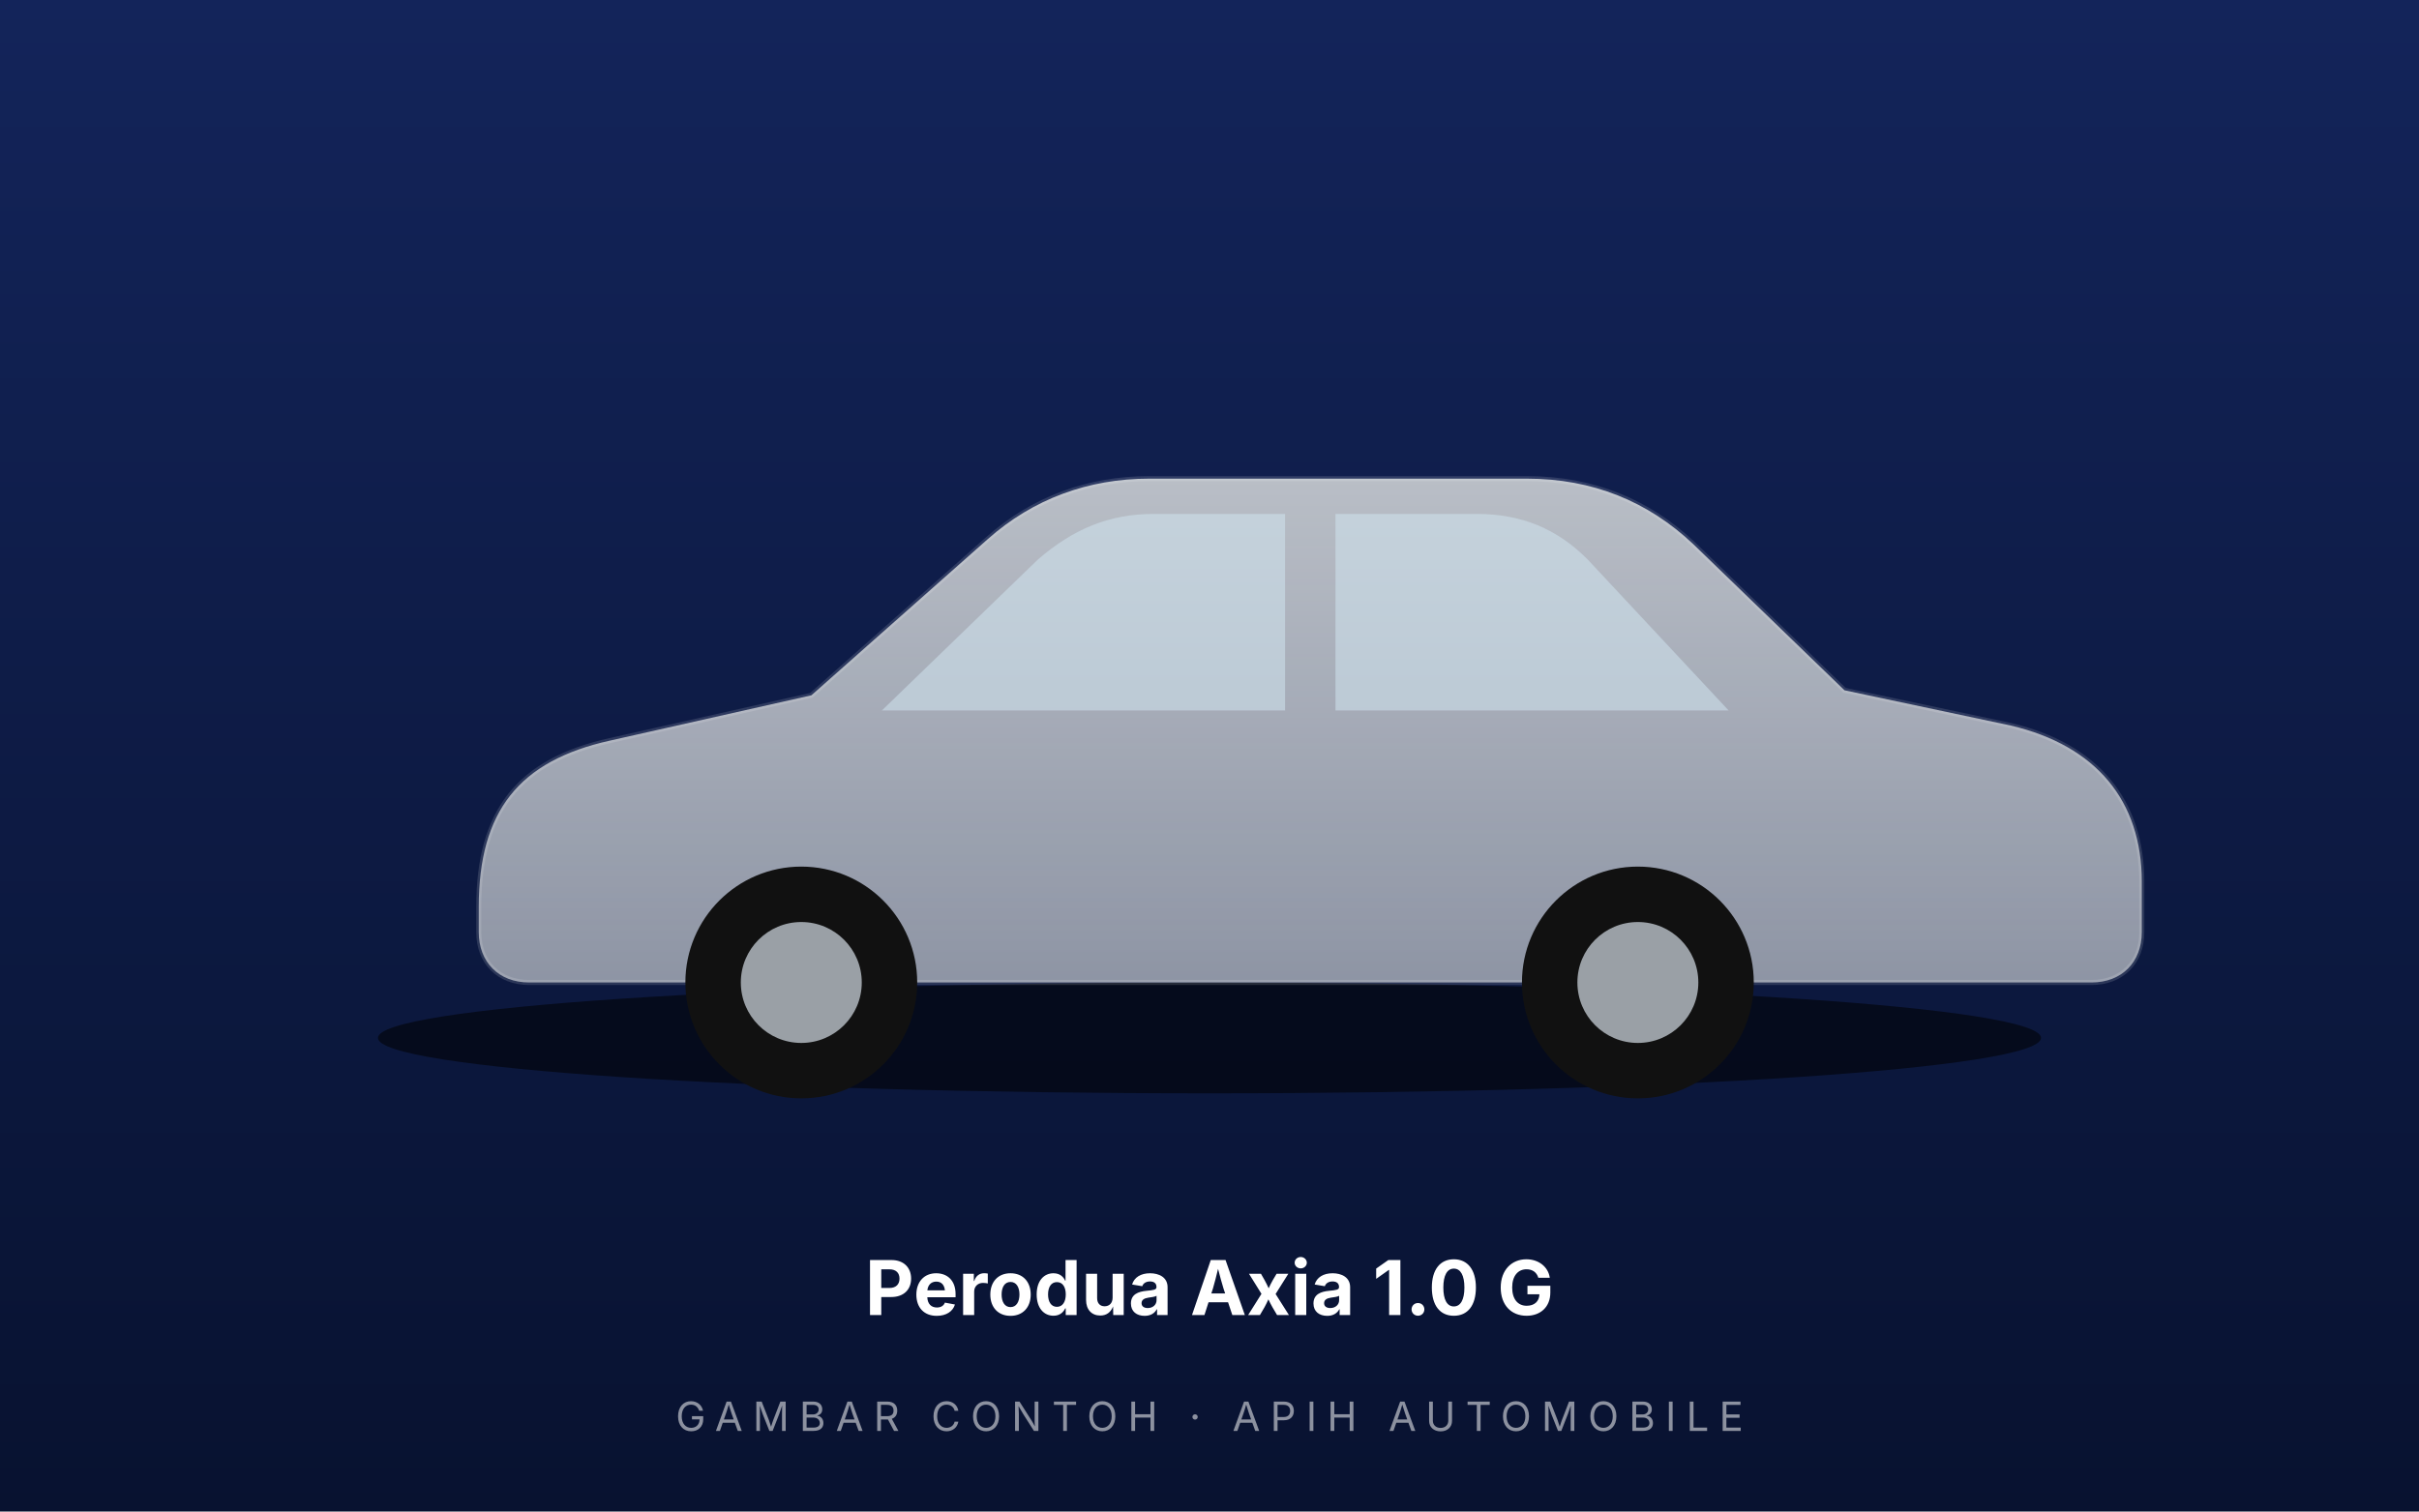
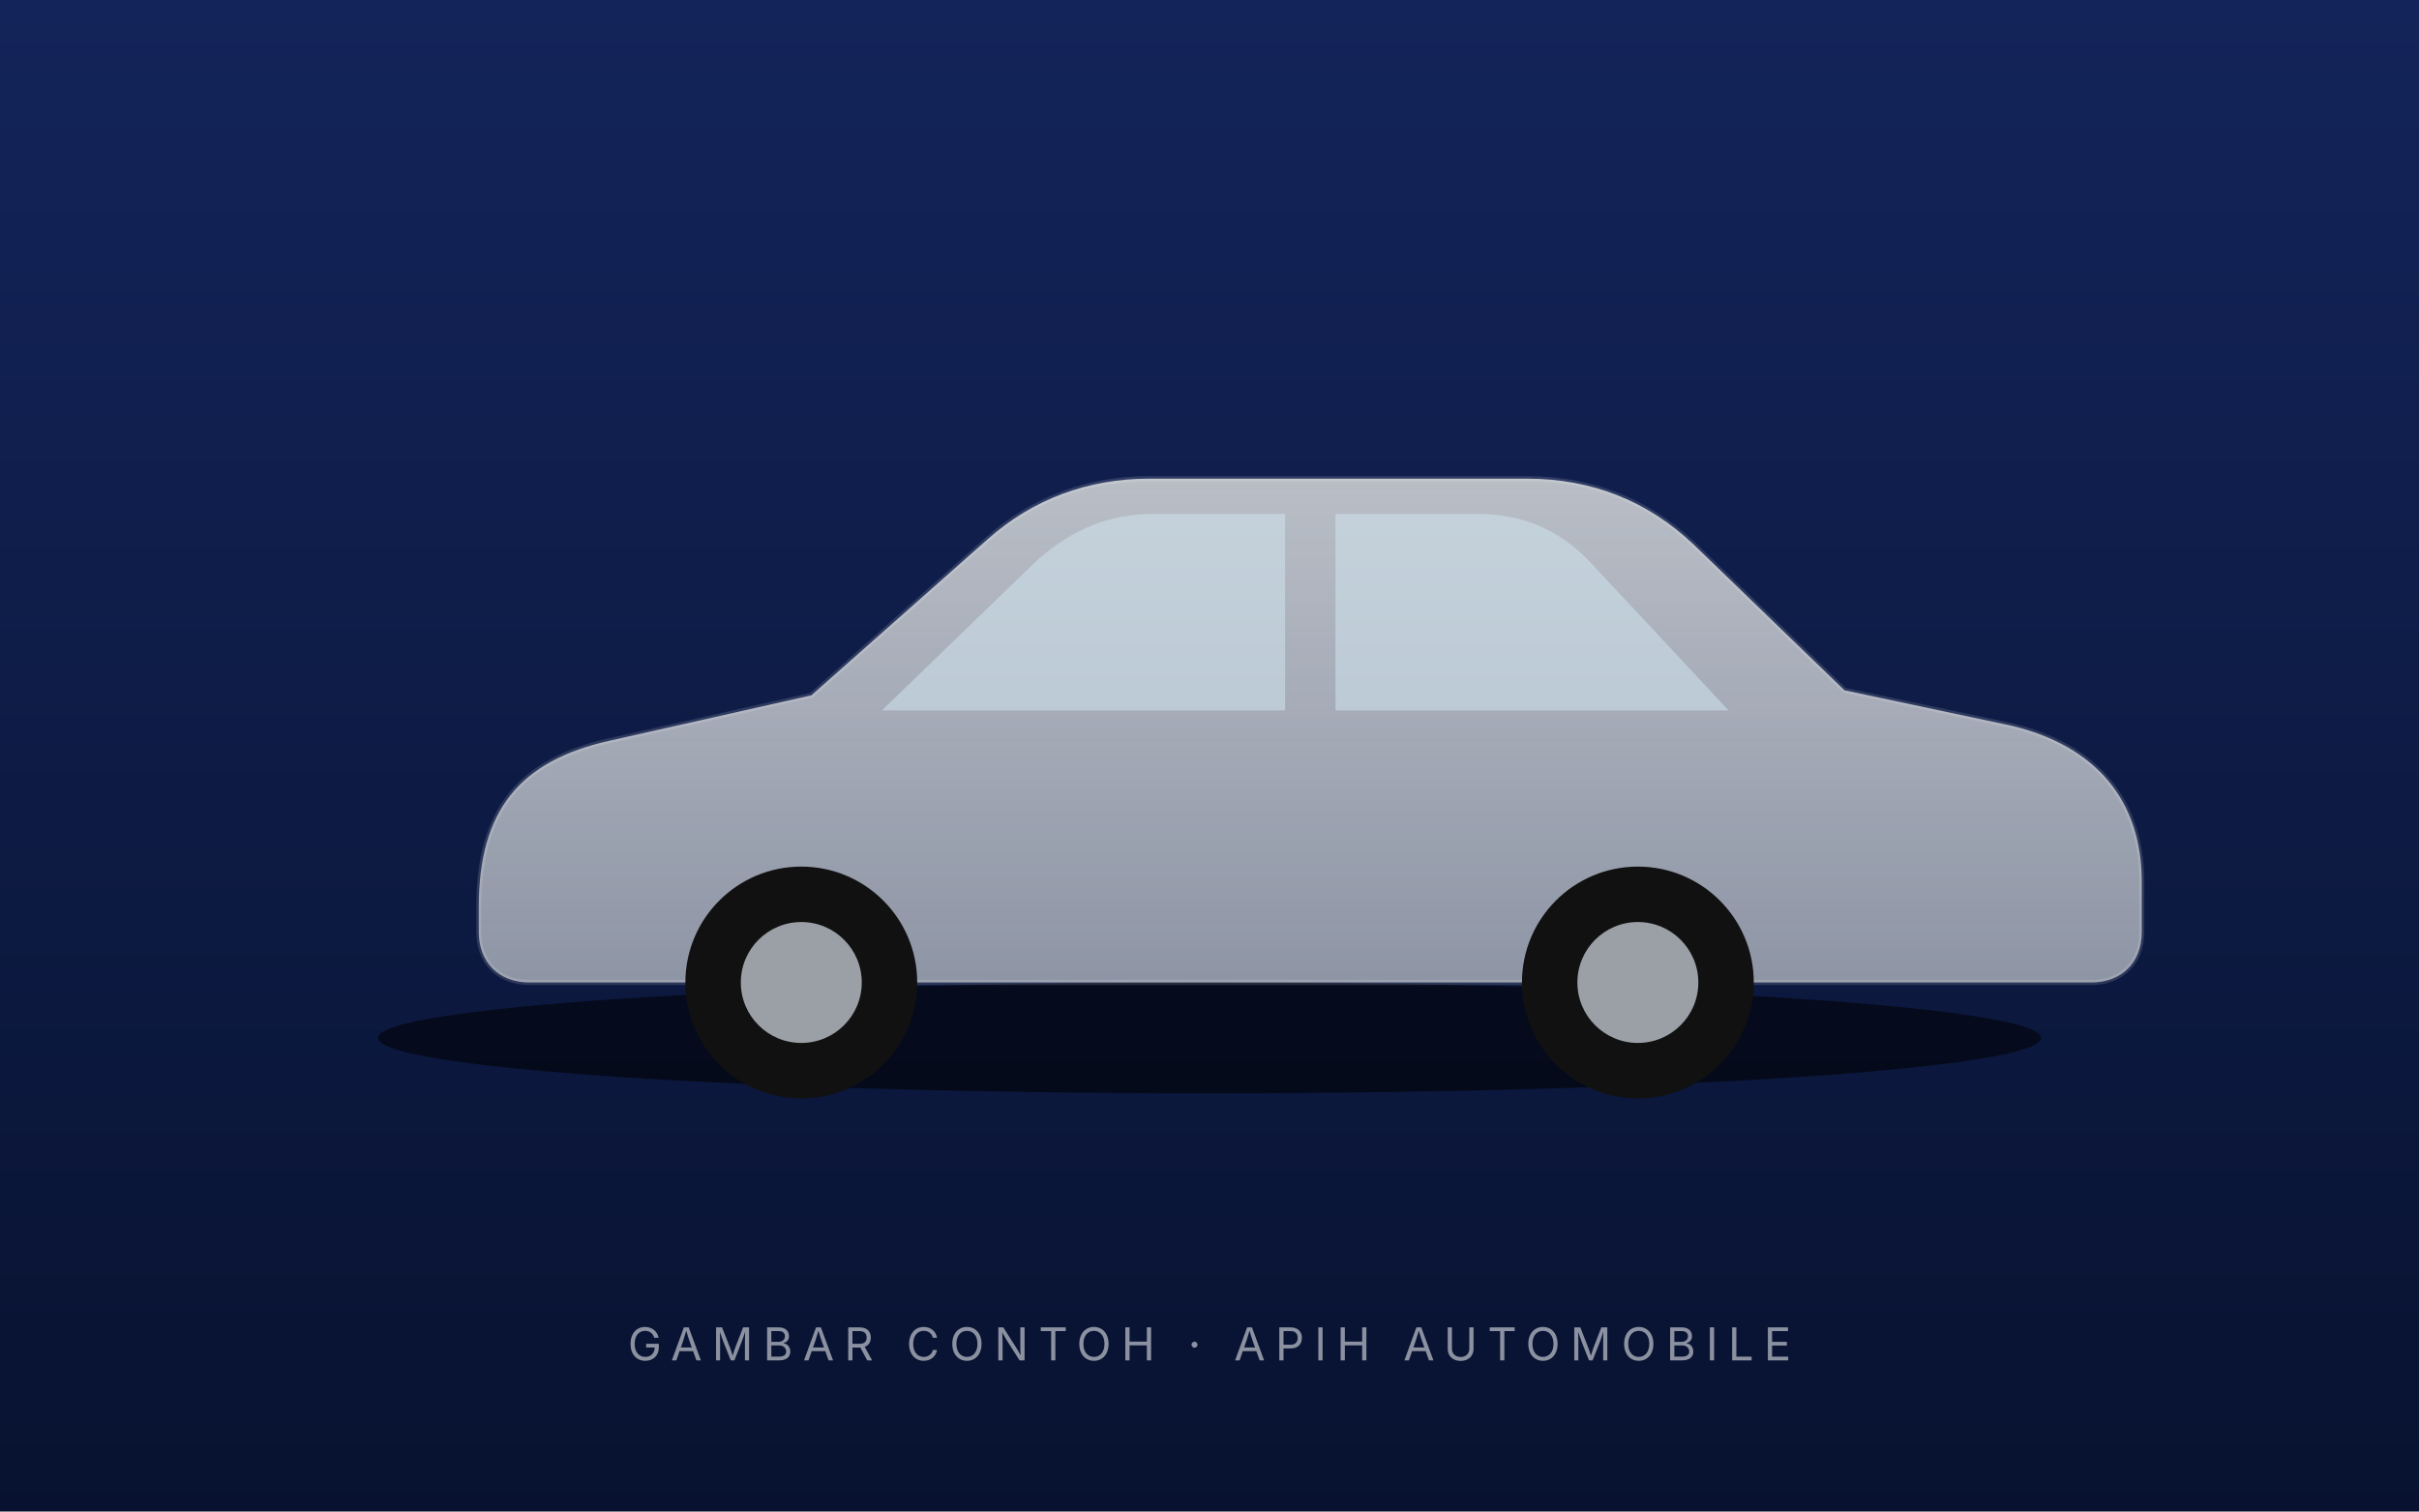
<svg xmlns="http://www.w3.org/2000/svg" viewBox="0 0 960 600">
  <defs>
    <linearGradient id="g" x1="0" y1="0" x2="0" y2="1">
      <stop offset="0" stop-color="#13245a" />
      <stop offset="1" stop-color="#081230" />
    </linearGradient>
    <linearGradient id="c" x1="0" y1="0" x2="0" y2="1">
      <stop offset="0" stop-color="#b9bec6" stop-opacity="1" />
      <stop offset="1" stop-color="#b9bec6" stop-opacity=".75" />
    </linearGradient>
  </defs>
  <rect width="960" height="600" fill="url(#g)" />
  <ellipse cx="480" cy="412" rx="330" ry="22" fill="#000" opacity=".55" />
  <path transform="translate(0,-40)" d="M190 400c0-38 16-58 52-66l80-18 70-62c18-16 40-24 64-24h150c26 0 48 9 66 26l60 58 66 14c34 8 52 30 52 62v20c0 12-8 20-20 20H210c-12 0-20-8-20-20z" fill="url(#c)" stroke="#ffffff22" stroke-width="2" />
  <path transform="translate(0,-40)" d="M412 262c14-12 28-18 46-18h52v78H350zM530 244h56c18 0 32 6 44 18l56 60H530z" fill="#cfe3ef" opacity=".55" />
  <circle cx="318" cy="390" r="46" fill="#111" />
  <circle cx="318" cy="390" r="24" fill="#9aa0a6" />
  <circle cx="650" cy="390" r="46" fill="#111" />
  <circle cx="650" cy="390" r="24" fill="#9aa0a6" />
-   <text x="480" y="522" text-anchor="middle" font-family="Inter,Arial,sans-serif" font-size="30" font-weight="700" fill="#ffffff">Perodua Axia 1.0 G</text>
-   <text x="480" y="80" text-anchor="middle" font-family="Inter,Arial,sans-serif" font-size="22" fill="#ffc61a" />
-   <text x="480" y="568" text-anchor="middle" font-family="Inter,Arial,sans-serif" font-size="16" letter-spacing="4" fill="#ffffff88">GAMBAR CONTOH · APIH AUTOMOBILE</text>
+   <text x="480" y="540" text-anchor="middle" font-family="Inter,Arial,sans-serif" font-size="18" letter-spacing="4" fill="#ffffff88">GAMBAR CONTOH · APIH AUTOMOBILE</text>
</svg>
